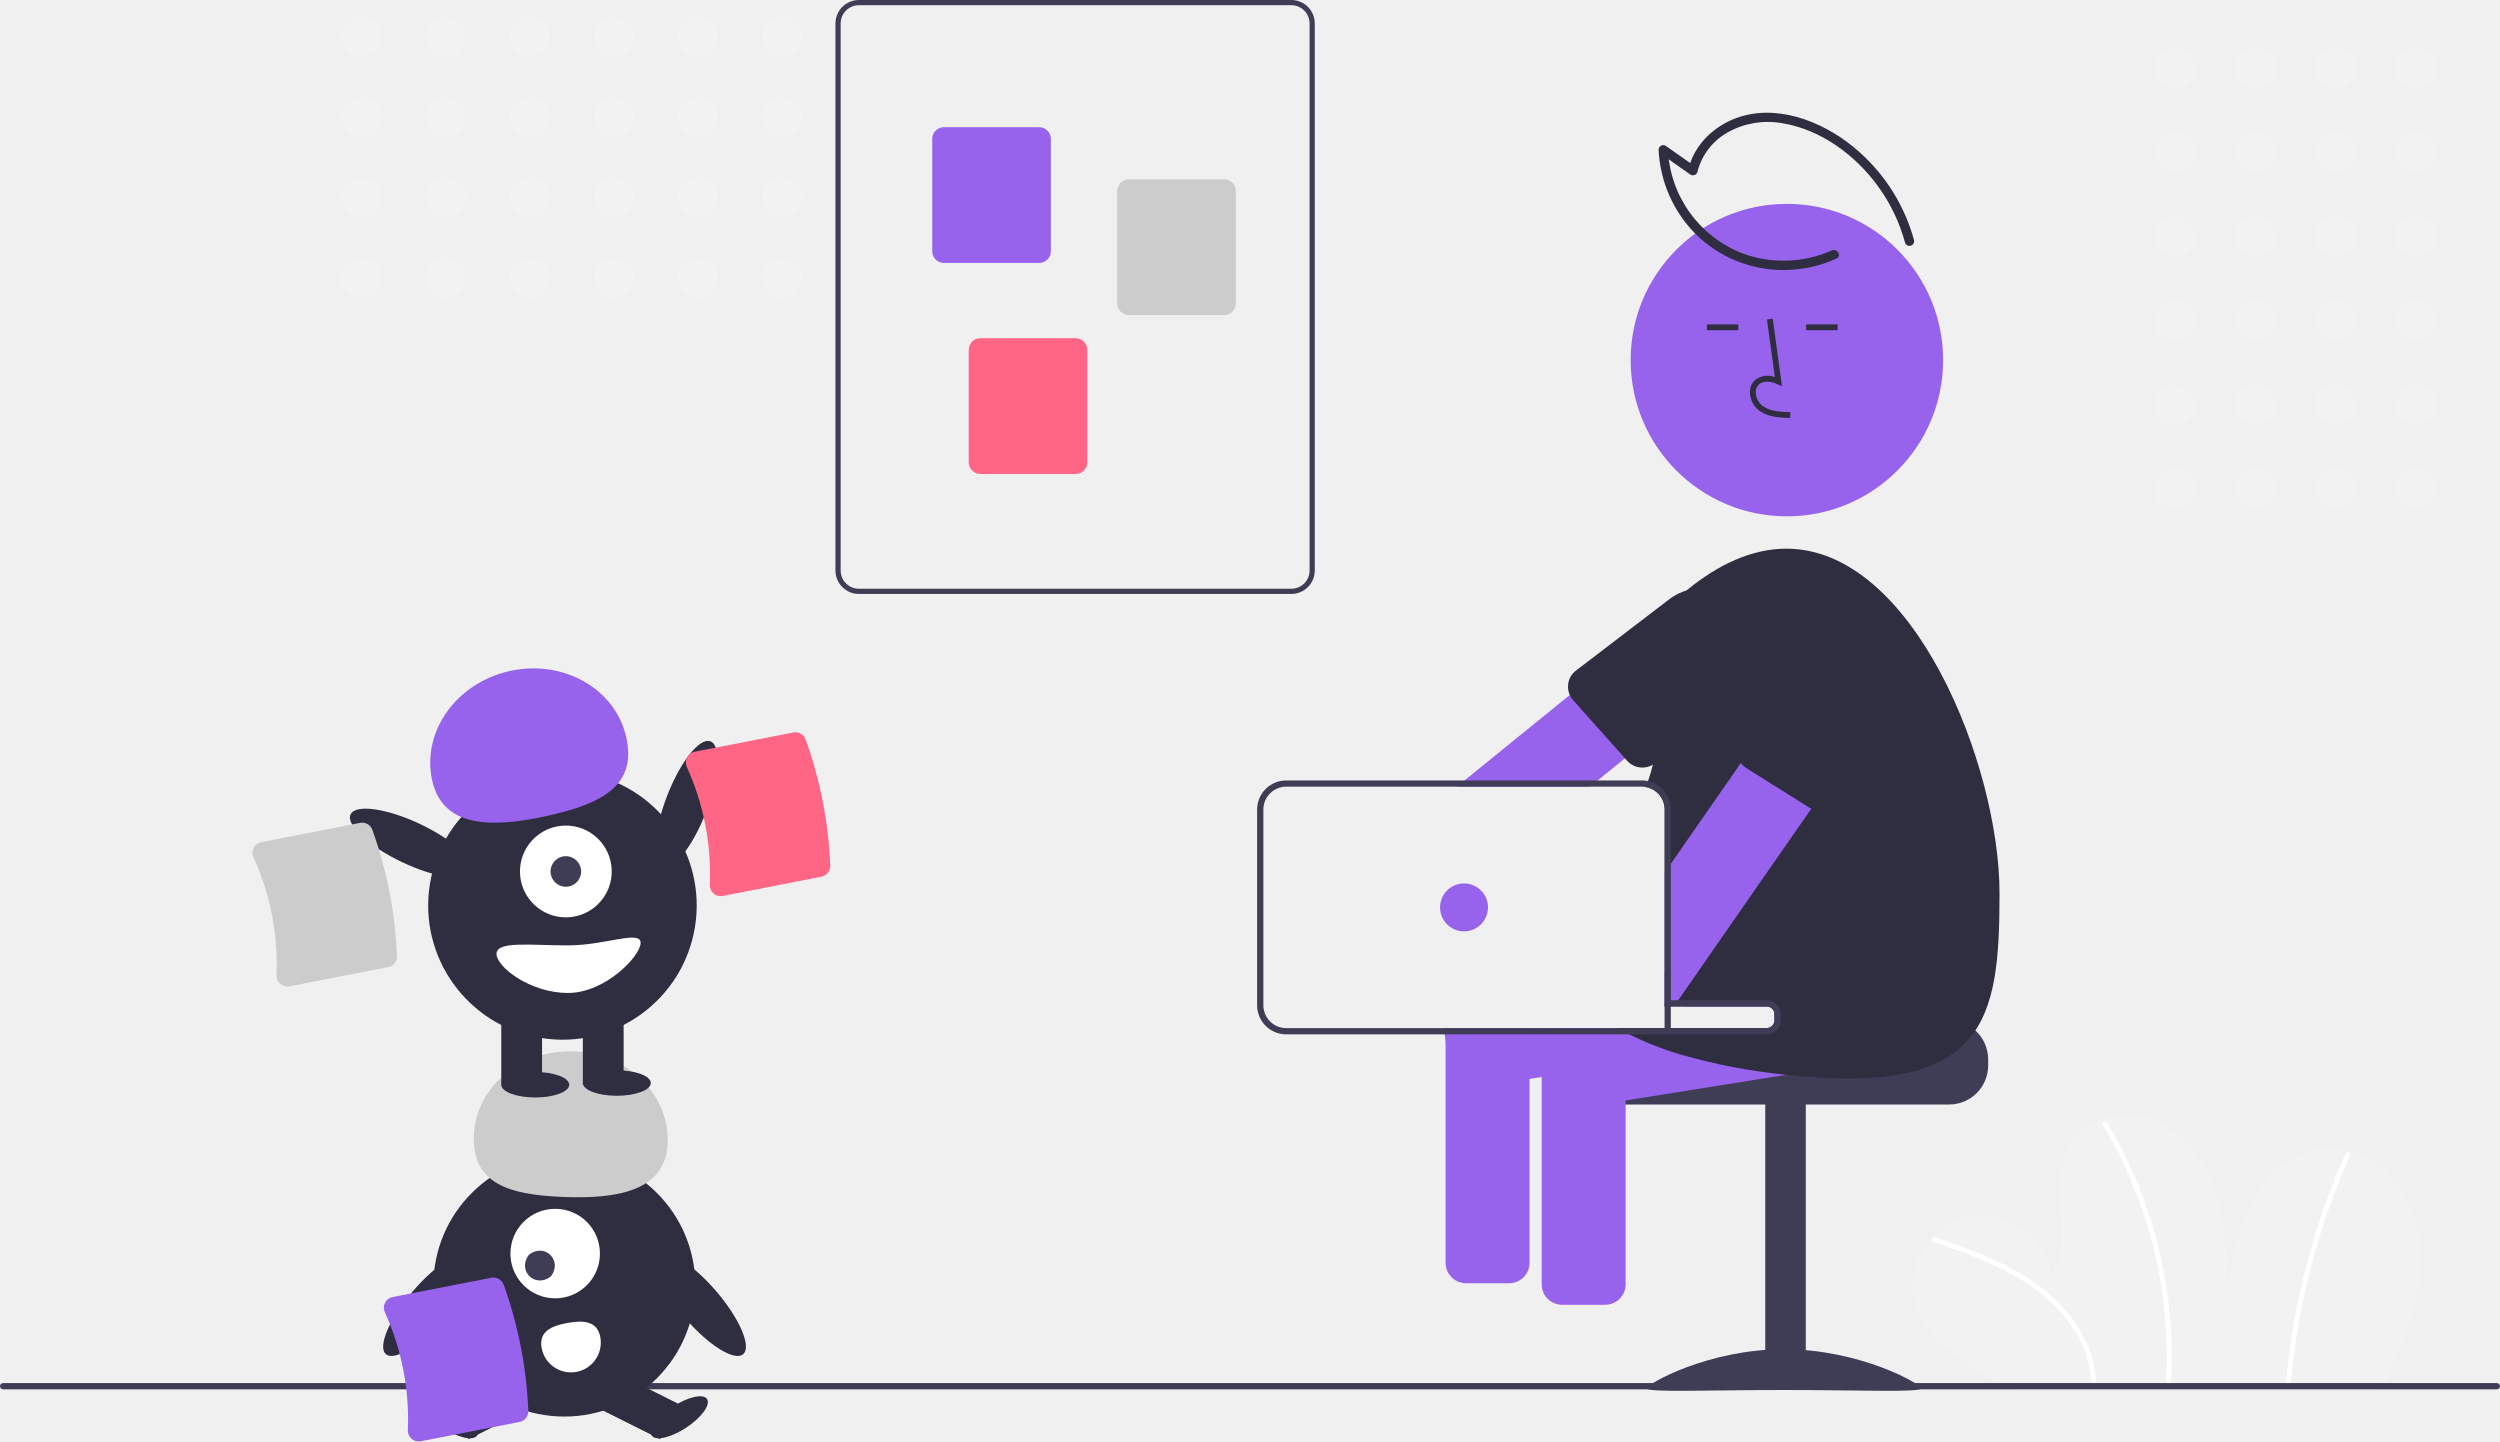
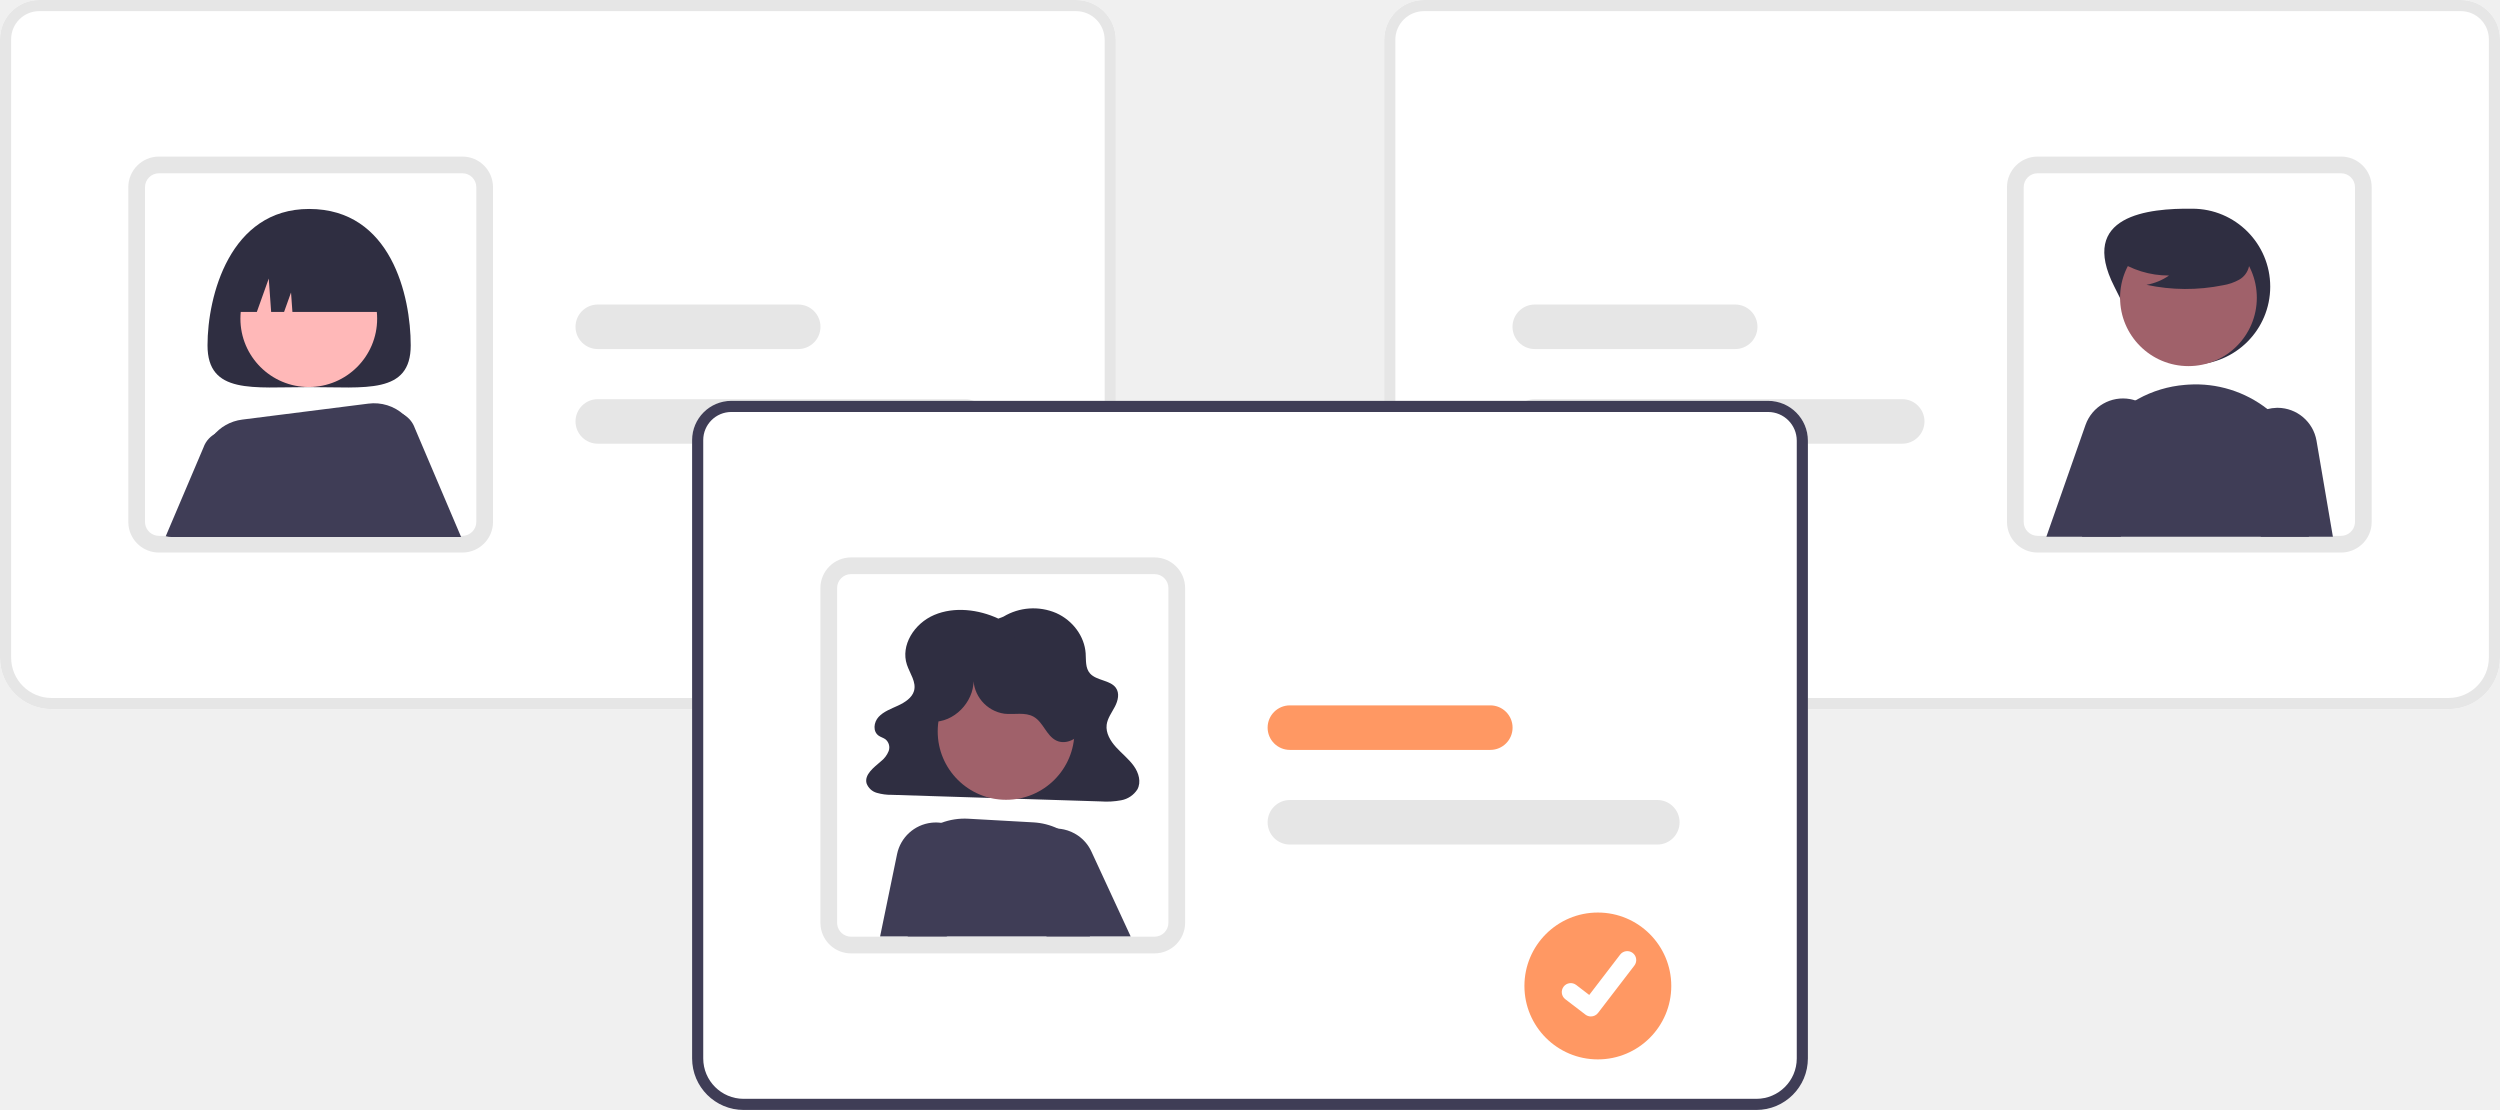
- <svg xmlns="http://www.w3.org/2000/svg" id="a91fd4ba-2994-4174-ad77-9b89e961cfb5" data-name="Layer 1" width="802" height="462.415" viewBox="0 0 802 462.415">
-   <circle cx="775.091" cy="21.98" r="6.467" fill="#f2f2f2" />
-   <circle cx="749.317" cy="21.98" r="6.467" fill="#f2f2f2" />
-   <circle cx="723.544" cy="21.98" r="6.467" fill="#f2f2f2" />
-   <circle cx="697.771" cy="21.98" r="6.467" fill="#f2f2f2" />
-   <circle cx="775.091" cy="48.98" r="6.467" fill="#f2f2f2" />
-   <circle cx="749.317" cy="48.98" r="6.467" fill="#f2f2f2" />
-   <circle cx="723.544" cy="48.98" r="6.467" fill="#f2f2f2" />
-   <circle cx="697.771" cy="48.98" r="6.467" fill="#f2f2f2" />
-   <circle cx="775.091" cy="75.98" r="6.467" fill="#f2f2f2" />
-   <circle cx="749.317" cy="75.98" r="6.467" fill="#f2f2f2" />
-   <circle cx="723.544" cy="75.98" r="6.467" fill="#f2f2f2" />
-   <circle cx="697.771" cy="75.98" r="6.467" fill="#f2f2f2" />
-   <circle cx="775.091" cy="102.98" r="6.467" fill="#f2f2f2" />
-   <circle cx="749.317" cy="102.98" r="6.467" fill="#f2f2f2" />
-   <circle cx="723.544" cy="102.98" r="6.467" fill="#f2f2f2" />
-   <circle cx="697.771" cy="102.98" r="6.467" fill="#f2f2f2" />
-   <circle cx="775.091" cy="129.98" r="6.467" fill="#f2f2f2" />
-   <circle cx="749.317" cy="129.98" r="6.467" fill="#f2f2f2" />
-   <circle cx="723.544" cy="129.98" r="6.467" fill="#f2f2f2" />
-   <circle cx="697.771" cy="129.98" r="6.467" fill="#f2f2f2" />
-   <circle cx="775.091" cy="156.98" r="6.467" fill="#f2f2f2" />
-   <circle cx="749.317" cy="156.98" r="6.467" fill="#f2f2f2" />
-   <circle cx="723.544" cy="156.98" r="6.467" fill="#f2f2f2" />
-   <circle cx="697.771" cy="156.98" r="6.467" fill="#f2f2f2" />
-   <path d="M963.083,664.753c4.668-10.084,9.333-20.317,11.359-31.242s1.176-22.783-4.627-32.259-17.228-15.902-28.132-13.76c-8.955,1.759-16.146,8.813-20.357,16.91s-5.9,17.23-7.537,26.209c-.529-10.2-1.09-20.564-4.478-30.2s-10.06-18.615-19.569-22.343-21.879-.796-26.891,8.103c-7.061,12.538,2.302,30.125-5.817,42.006-1.393-11.917-13.855-21.332-25.699-19.416s-20.701,14.781-18.265,26.529c1.45,6.99,6.219,12.936,11.922,17.232s12.334,9.274,18.895,12.09Z" transform="translate(-199 -218.7925)" fill="#f2f2f2" />
-   <path d="M819.29,617.18c9.408,3.289,18.903,6.614,27.492,11.756,7.698,4.608,14.553,10.812,18.882,18.757A33.356,33.356,0,0,1,869.79,661.551c.063,1.018,1.655,1.025,1.592,0-.557-9.061-4.972-17.353-11.087-23.911-6.704-7.19-15.392-12.1-24.361-15.91-5.318-2.259-10.769-4.179-16.221-6.085-.969-.339-1.385,1.198-.423,1.535Z" transform="translate(-199 -218.7925)" fill="#fff" />
-   <path d="M873.557,579.647a143.382,143.382,0,0,1,13.791,30.616,145.117,145.117,0,0,1,6.361,32.968,143.307,143.307,0,0,1,.152,18.837c-.059,1.023,1.533,1.02,1.592,0a145.195,145.195,0,0,0-2.04-33.82,146.927,146.927,0,0,0-9.769-32.44,143.252,143.252,0,0,0-8.712-16.963.796.796,0,0,0-1.374.803Z" transform="translate(-199 -218.7925)" fill="#fff" />
-   <path d="M951.458,588.789a232.043,232.043,0,0,0-17.116,57.578q-1.342,8.365-2.078,16.812c-.089,1.02,1.503,1.014,1.592,0a231.209,231.209,0,0,1,12.738-58.025q2.834-7.892,6.239-15.562c.412-.928-.959-1.739-1.374-.803Z" transform="translate(-199 -218.7925)" fill="#fff" />
-   <path d="M1000,664.486H200a1,1,0,0,1,0-2h800a1,1,0,0,1,0,2Z" transform="translate(-199 -218.7925)" fill="#3f3d56" />
-   <path d="M613.263,409.335H474.534a7.53,7.53,0,0,1-7.521-7.521v-175.5a7.53,7.53,0,0,1,7.521-7.521H613.263A7.53,7.53,0,0,1,620.784,226.314v175.5A7.53,7.53,0,0,1,613.263,409.335ZM474.534,220.464a5.857,5.857,0,0,0-5.85,5.85v175.5a5.857,5.857,0,0,0,5.85,5.85H613.263a5.857,5.857,0,0,0,5.85-5.85v-175.5a5.857,5.857,0,0,0-5.85-5.85Z" transform="translate(-199 -218.7925)" fill="#3f3d56" />
-   <path d="M532.358,303.151h-30.537a3.765,3.765,0,0,1-3.761-3.761V263.355a3.765,3.765,0,0,1,3.761-3.761h30.537a3.765,3.765,0,0,1,3.761,3.761v36.036A3.765,3.765,0,0,1,532.358,303.151Z" transform="translate(-199 -218.7925)" fill="#9863ec" />
-   <path d="M591.694,319.865h-30.537a3.765,3.765,0,0,1-3.761-3.761V280.069a3.765,3.765,0,0,1,3.761-3.761h30.537a3.765,3.765,0,0,1,3.761,3.761v36.036A3.765,3.765,0,0,1,591.694,319.865Z" transform="translate(-199 -218.7925)" fill="#ccc" />
-   <path d="M544.058,370.844h-30.537a3.765,3.765,0,0,1-3.761-3.761V331.047a3.765,3.765,0,0,1,3.761-3.761h30.537a3.765,3.765,0,0,1,3.761,3.761v36.036A3.765,3.765,0,0,1,544.058,370.844Z" transform="translate(-199 -218.7925)" fill="#ff6584" />
-   <circle cx="115.931" cy="11.82" r="6.467" fill="#f2f2f2" />
-   <circle cx="115.931" cy="37.594" r="6.467" fill="#f2f2f2" />
-   <circle cx="115.931" cy="63.367" r="6.467" fill="#f2f2f2" />
-   <circle cx="115.931" cy="89.14" r="6.467" fill="#f2f2f2" />
-   <circle cx="142.931" cy="11.82" r="6.467" fill="#f2f2f2" />
-   <circle cx="142.931" cy="37.594" r="6.467" fill="#f2f2f2" />
-   <circle cx="142.931" cy="63.367" r="6.467" fill="#f2f2f2" />
-   <circle cx="142.931" cy="89.14" r="6.467" fill="#f2f2f2" />
-   <circle cx="169.931" cy="11.82" r="6.467" fill="#f2f2f2" />
-   <circle cx="169.931" cy="37.594" r="6.467" fill="#f2f2f2" />
-   <circle cx="169.931" cy="63.367" r="6.467" fill="#f2f2f2" />
-   <circle cx="169.931" cy="89.14" r="6.467" fill="#f2f2f2" />
-   <circle cx="196.931" cy="11.82" r="6.467" fill="#f2f2f2" />
-   <circle cx="196.931" cy="37.594" r="6.467" fill="#f2f2f2" />
-   <circle cx="196.931" cy="63.367" r="6.467" fill="#f2f2f2" />
-   <circle cx="196.931" cy="89.14" r="6.467" fill="#f2f2f2" />
-   <circle cx="223.931" cy="11.82" r="6.467" fill="#f2f2f2" />
-   <circle cx="223.931" cy="37.594" r="6.467" fill="#f2f2f2" />
-   <circle cx="223.931" cy="63.367" r="6.467" fill="#f2f2f2" />
-   <circle cx="223.931" cy="89.14" r="6.467" fill="#f2f2f2" />
-   <circle cx="250.931" cy="11.82" r="6.467" fill="#f2f2f2" />
-   <circle cx="250.931" cy="37.594" r="6.467" fill="#f2f2f2" />
-   <circle cx="250.931" cy="63.367" r="6.467" fill="#f2f2f2" />
-   <circle cx="250.931" cy="89.14" r="6.467" fill="#f2f2f2" />
-   <circle cx="181.045" cy="412.421" r="42.012" fill="#2f2e41" />
-   <rect x="345.269" y="663.26" width="22.868" height="12.763" transform="translate(-461.0904 11.81391) rotate(-26.60099)" fill="#2f2e41" />
-   <ellipse cx="343.153" cy="673.455" rx="3.989" ry="10.636" transform="translate(-606.9803 370.4351) rotate(-56.60122)" fill="#2f2e41" />
-   <rect x="397.005" y="658.208" width="12.763" height="22.868" transform="translate(-574.9977 511.6876) rotate(-63.39901)" fill="#2f2e41" />
-   <ellipse cx="416.936" cy="673.455" rx="10.636" ry="3.989" transform="translate(-500.8589 121.9302) rotate(-33.39878)" fill="#2f2e41" />
-   <circle cx="178.104" cy="402.145" r="14.359" fill="#fff" />
-   <path d="M368.696,621.284c5.123-3.902,10.914,1.889,7.012,7.012C370.585,632.199,364.794,626.407,368.696,621.284Z" transform="translate(-199 -218.7925)" fill="#3f3d56" />
-   <path d="M413.187,585.509c.632-15.554-12.773-28.728-29.941-29.425s-31.597,11.346-32.229,26.9,11.302,19.087,28.47,19.785S412.555,601.062,413.187,585.509Z" transform="translate(-199 -218.7925)" fill="#ccc" />
-   <ellipse cx="423.721" cy="637.274" rx="6.594" ry="21.006" transform="translate(-511.8837 210.9448) rotate(-40.64516)" fill="#2f2e41" />
-   <ellipse cx="336.486" cy="637.274" rx="21.006" ry="6.594" transform="translate(-565.2286 258.6905) rotate(-49.35484)" fill="#2f2e41" />
-   <path d="M391.584,647.77a9.572,9.572,0,1,1-18.835,3.429l-.003-.018c-.942-5.202,3.08-7.043,8.283-7.985S390.642,642.568,391.584,647.77Z" transform="translate(-199 -218.7925)" fill="#fff" />
-   <path d="M824.297,546.116H768.287a2.501,2.501,0,0,1-2.5,2.5h-54.98a12.86,12.86,0,0,0-2.11,2,12.41,12.41,0,0,0-2.9,8v2a12.505,12.505,0,0,0,12.5,12.5h106a12.511,12.511,0,0,0,12.5-12.5v-2A12.517,12.517,0,0,0,824.297,546.116Z" transform="translate(-199 -218.7925)" fill="#3f3d56" />
-   <rect x="566.292" y="353.827" width="13" height="92" fill="#3f3d56" />
-   <path d="M815.292,664.163c0,1.405-19.699.543-44,.543s-44,.861-44-.543,19.699-12.543,44-12.543S815.292,662.758,815.292,664.163Z" transform="translate(-199 -218.7925)" fill="#3f3d56" />
-   <path d="M821.847,548.996l-2.18-13.64a6.574,6.574,0,0,0-7.52-5.45l-22.49,3.59-38.52,6.15-12.53,2H765.787a2.501,2.501,0,0,1,2.5,2.5v1.97a2.501,2.501,0,0,1-2.5,2.5H696.617a6.332,6.332,0,0,0-2.43,2,6.487,6.487,0,0,0-1.24,4.96l.62,3.88.75,4.71.81,5.06a6.561,6.561,0,0,0,7.5,5.44l17.87-2.85,51.54-8.23,44.36-7.08A6.587,6.587,0,0,0,821.847,548.996Z" transform="translate(-199 -218.7925)" fill="#9863ec" />
-   <path d="M719.127,550.616a6.356,6.356,0,0,0-2.53-2H697.477a6.321,6.321,0,0,0-2.54,2,6.465,6.465,0,0,0-1.37,3.99v76.21a6.56,6.56,0,0,0,6.55,6.55h13.83a6.56,6.56,0,0,0,6.55-6.55v-76.21A6.484,6.484,0,0,0,719.127,550.616Z" transform="translate(-199 -218.7925)" fill="#9863ec" />
-   <path d="M760.747,420.816l-.13-.17-8.58-10.57a6.315,6.315,0,0,0-1.63-1.43,4.813,4.813,0,0,0-1.06-.54,6.3,6.3,0,0,0-1.71-.42,6.649,6.649,0,0,0-1.18-.02.032.032,0,0,0-.02.01,6.485,6.485,0,0,0-3.62,1.44l-17.61,14.28-22.63,18.36-33.77,27.4-2.46,2h42.73l2.47-2,8.17-6.63.58-.46,39.46-32.01.03-.02a6.457,6.457,0,0,0,1.87-2.45,6.599,6.599,0,0,0,.52-1.97A6.501,6.501,0,0,0,760.747,420.816Z" transform="translate(-199 -218.7925)" fill="#9863ec" />
-   <path d="M760.617,420.646a16.303,16.303,0,0,0-3.56-7.3,16.118,16.118,0,0,0-6.65-4.7c-.4-.15-.79-.29-1.19-.4a17.15,17.15,0,0,0-2.76-.58.032.032,0,0,0-.02.01,16.314,16.314,0,0,0-11.8,3.26l-30.46,23.28a6.462,6.462,0,0,0-2.15,4.57,6.633,6.633,0,0,0,.55,2.97c.1.21.21.42.33.62a5.756,5.756,0,0,0,.84,1.12l4.88,5.48,11.35,12.73.32.36.73.83a6.549,6.549,0,0,0,9.27.41l26.27-28.22a16.213,16.213,0,0,0,3.19-5.03A16.466,16.466,0,0,0,760.617,420.646Z" transform="translate(-199 -218.7925)" fill="#2f2e41" />
-   <circle cx="573.231" cy="115.521" r="50.122" fill="#9863ec" />
-   <path d="M791.027,542.096l-1.37-8.6-.81-5.05a6.563,6.563,0,0,0-7.51-5.44l-36.43,5.81-9.88,1.58-2,.32v10.93H765.787a2.501,2.501,0,0,1,2.5,2.5v1.97a2.501,2.501,0,0,1-2.5,2.5H662.117c0,.02.01.04.01.06l.62,3.88,1.56,9.76a6.561,6.561,0,0,0,7.5,5.44l17.87-2.85,3.89-.62.75-.12,26.18-4.18,17.81-2.85,28.26-4.51.42-.07,18.59-2.96A6.568,6.568,0,0,0,791.027,542.096Z" transform="translate(-199 -218.7925)" fill="#9863ec" />
-   <path d="M840.447,505.316c0,40.86-4.15,65.3-68.15,58.3-.09-.01-.17-.02-.26-.03a190.03,190.03,0,0,1-33.73-6.45,100.174,100.174,0,0,1-16.64-6.52c-1.26-.64-2.47-1.31-3.66-2H765.787a2.501,2.501,0,0,0,2.5-2.5v-1.97a2.501,2.501,0,0,0-2.5-2.5H733.027v-63.16a7.341,7.341,0,0,0-7.33-7.33h1.35c.23-.66.46-1.33.71-2,2.43-6.75,2.191-12.06,5.641-18.67,4.74-9.12,4.77-18.29,11-26,4.64-5.73-9.571-11.98-4.351-16.28,10.03-8.28,20.95-13.4,32.03-13.4C812.937,394.806,840.447,464.456,840.447,505.316Z" transform="translate(-199 -218.7925)" fill="#2f2e41" />
-   <path d="M773.284,352.89l.052-1.873c-3.485-.097-6.557-.316-8.865-2.002a5.758,5.758,0,0,1-2.23-4.241,3.291,3.291,0,0,1,1.08-2.711c1.532-1.294,3.998-.875,5.795-.051l1.55.711-2.972-21.718-1.856.254,2.528,18.474a6.612,6.612,0,0,0-6.254.9,5.124,5.124,0,0,0-1.742,4.207,7.616,7.616,0,0,0,2.997,5.688C766.332,352.695,770.186,352.803,773.284,352.89Z" transform="translate(-199 -218.7925)" fill="#2f2e41" />
-   <rect x="547.573" y="104.059" width="10.088" height="1.873" fill="#2f2e41" />
-   <rect x="579.414" y="104.059" width="10.088" height="1.873" fill="#2f2e41" />
-   <path d="M802.027,435.146l-3.97-2.76-7.39-5.13a6.564,6.564,0,0,0-9.12,1.65l-24.09,34.67-22.43,32.28-2,2.88v42.91h.18a6.531,6.531,0,0,0,4.09-2,5.832,5.832,0,0,0,.63-.77l6.98-10.06,17.25-24.83,17.88-25.72,1.7-2.45,21.92-31.55a5.683,5.683,0,0,0,.33-.52,5.266,5.266,0,0,0,.27-.53A6.55,6.55,0,0,0,802.027,435.146Z" transform="translate(-199 -218.7925)" fill="#9863ec" />
-   <path d="M802.097,421.426a16.089,16.089,0,0,0-2.22-1.22,16.359,16.359,0,0,0-19.98,5.16l-22.76,30.86a6.525,6.525,0,0,0,2.18,9.04l20.72,13,.26.16,1.04.65a6.573,6.573,0,0,0,9.01-2.2l16.07-31.9.27-.53.01-.01.99-1.99A16.363,16.363,0,0,0,802.097,421.426Z" transform="translate(-199 -218.7925)" fill="#2f2e41" />
-   <path d="M662.747,548.616v75.29a6.559,6.559,0,0,0,6.55,6.55h13.83a6.56,6.56,0,0,0,6.55-6.55v-75.29Z" transform="translate(-199 -218.7925)" fill="#9863ec" />
-   <path d="M765.787,539.646H735.027v-61.16a9.34,9.34,0,0,0-9.33-9.33H611.627a9.342,9.342,0,0,0-9.34,9.33v62.8a9.342,9.342,0,0,0,9.34,9.33H765.787c.16,0,.31-.01.46-.02.14-.01.28-.04.42-.06a4.516,4.516,0,0,0,3.62-4.42v-1.97A4.5,4.5,0,0,0,765.787,539.646Zm0,8.97H611.627a7.343,7.343,0,0,1-7.34-7.33v-62.8a7.343,7.343,0,0,1,7.34-7.33H725.697a7.341,7.341,0,0,1,7.33,7.33v63.16H765.787a2.501,2.501,0,0,1,2.5,2.5v1.97A2.501,2.501,0,0,1,765.787,548.616Z" transform="translate(-199 -218.7925)" fill="#3f3d56" />
-   <circle cx="469.658" cy="291.094" r="7.69" fill="#9863ec" />
-   <rect x="533.997" y="321.913" width="2" height="9" fill="#3f3d56" />
-   <ellipse cx="419.239" cy="476.739" rx="21.534" ry="6.76" transform="translate(-374.7604 479.3457) rotate(-69.08217)" fill="#2f2e41" />
-   <circle cx="379.432" cy="509.261" r="43.067" transform="translate(-383.032 583.4267) rotate(-80.78252)" fill="#2f2e41" />
-   <rect x="160.806" y="324.269" width="13.084" height="23.442" fill="#2f2e41" />
-   <rect x="186.974" y="324.269" width="13.084" height="23.442" fill="#2f2e41" />
-   <ellipse cx="171.709" cy="347.983" rx="10.903" ry="4.089" fill="#2f2e41" />
-   <ellipse cx="197.877" cy="347.438" rx="10.903" ry="4.089" fill="#2f2e41" />
-   <circle cx="380.522" cy="498.358" r="14.719" transform="translate(-213.4744 -207.4001) rotate(-1.68323)" fill="#fff" />
-   <circle cx="181.522" cy="279.566" r="4.906" fill="#3f3d56" />
-   <path d="M337.655,469.21c-3.477-15.574,7.639-31.31,24.829-35.149s33.944,5.675,37.422,21.249-7.915,21.318-25.105,25.156S341.133,484.784,337.655,469.21Z" transform="translate(-199 -218.7925)" fill="#9863ec" />
-   <ellipse cx="330.924" cy="489.278" rx="6.76" ry="21.534" transform="translate(-451.963 359.8144) rotate(-64.62574)" fill="#2f2e41" />
-   <path d="M358.277,524.798c0,4.215,10.853,12.539,22.897,12.539s23.335-11.867,23.335-16.082-11.292.818-23.335.818S358.277,520.583,358.277,524.798Z" transform="translate(-199 -218.7925)" fill="#fff" />
-   <path d="M462.543,500.03l-31.701,6.188a3.44,3.44,0,0,1-2.92-.772,3.498,3.498,0,0,1-1.217-2.82,82.894,82.894,0,0,0-7.376-37.786,3.499,3.499,0,0,1,.067-3.071,3.44,3.44,0,0,1,2.415-1.814l31.701-6.188a3.485,3.485,0,0,1,3.928,2.209,135.692,135.692,0,0,1,7.911,40.529A3.485,3.485,0,0,1,462.543,500.03Z" transform="translate(-199 -218.7925)" fill="#ff6584" />
-   <path d="M323.543,529.03l-31.701,6.188a3.44,3.44,0,0,1-2.92-.772,3.498,3.498,0,0,1-1.217-2.82,82.894,82.894,0,0,0-7.376-37.786,3.499,3.499,0,0,1,.067-3.071,3.44,3.44,0,0,1,2.415-1.814l31.701-6.188a3.485,3.485,0,0,1,3.928,2.209,135.692,135.692,0,0,1,7.911,40.529A3.485,3.485,0,0,1,323.543,529.03Z" transform="translate(-199 -218.7925)" fill="#ccc" />
-   <path d="M786.653,299.125a38.017,38.017,0,0,1-28.545.992,37.495,37.495,0,0,1-24.032-33.271l-2.257,1.295,9.516,6.696a1.509,1.509,0,0,0,2.204-.896,20.078,20.078,0,0,1,9.78-12.716,26.201,26.201,0,0,1,17.429-2.899c12.364,2.006,23.495,10.248,30.737,20.243a55.302,55.302,0,0,1,8.642,18.039,1.501,1.501,0,0,0,2.893-.798,58.45,58.45,0,0,0-21.527-31.502c-10.745-7.979-25.788-12.801-38.428-6.36-6.016,3.065-10.911,8.523-12.418,15.196l2.204-.896-9.516-6.696a1.509,1.509,0,0,0-2.257,1.295,41.07,41.07,0,0,0,11.75,26.892,39.926,39.926,0,0,0,27.934,11.685,40.626,40.626,0,0,0,17.407-3.707c1.753-.803.23-3.389-1.514-2.59Z" transform="translate(-199 -218.7925)" fill="#2f2e41" />
-   <path d="M365.674,674.954l-31.701,6.188a3.44,3.44,0,0,1-2.92-.772,3.498,3.498,0,0,1-1.217-2.82,82.894,82.894,0,0,0-7.376-37.786,3.499,3.499,0,0,1,.067-3.071,3.44,3.44,0,0,1,2.415-1.814l31.701-6.188a3.485,3.485,0,0,1,3.928,2.209,135.692,135.692,0,0,1,7.911,40.529A3.485,3.485,0,0,1,365.674,674.954Z" transform="translate(-199 -218.7925)" fill="#9863ec" />
+ <svg xmlns="http://www.w3.org/2000/svg" data-name="Layer 1" width="898.098" height="398.742" viewBox="0 0 898.098 398.742">
+   <path d="M533.289,505.371H169.451a18.521,18.521,0,0,1-18.5-18.5V264.717a14.104,14.104,0,0,1,14.088-14.088H537.492a14.313,14.313,0,0,1,14.297,14.297V486.871A18.521,18.521,0,0,1,533.289,505.371Z" transform="translate(-150.9509 -250.6289)" fill="#fff" />
+   <path d="M533.289,505.371H169.451a18.521,18.521,0,0,1-18.5-18.5V264.717a14.104,14.104,0,0,1,14.088-14.088H537.492a14.313,14.313,0,0,1,14.297,14.297V486.871A18.521,18.521,0,0,1,533.289,505.371ZM165.039,254.629a10.1,10.1,0,0,0-10.088,10.088v222.154a14.517,14.517,0,0,0,14.5,14.5H533.289a14.517,14.517,0,0,0,14.5-14.5V264.926a10.309,10.309,0,0,0-10.297-10.297Z" transform="translate(-150.9509 -250.6289)" fill="#e6e6e6" />
+   <path d="M317.062,449.125h-109.02a11.018,11.018,0,0,1-10.905-9.563,9.975,9.975,0,0,1-.095-1.437v-120.25a11.012,11.012,0,0,1,11-11h109.02a11.012,11.012,0,0,1,11,11v120.25A11.012,11.012,0,0,1,317.062,449.125Zm-109.02-136.25a5.006,5.006,0,0,0-5,5v120.25a4.261,4.261,0,0,0,.038.615,5.015,5.015,0,0,0,4.962,4.385h109.02a5.006,5.006,0,0,0,5-5v-120.25a5.006,5.006,0,0,0-5-5Z" transform="translate(-150.9509 -250.6289)" fill="#e6e6e6" />
+   <path d="M497.698,410.025h-132a8,8,0,1,1,0-16h132a8,8,0,0,1,0,16Z" transform="translate(-150.9509 -250.6289)" fill="#e6e6e6" />
+   <path d="M437.698,376.025h-72a8,8,0,1,1,0-16h72a8,8,0,0,1,0,16Z" transform="translate(-150.9509 -250.6289)" fill="#e6e6e6" />
+   <path d="M298.499,374.695c0,17.673-16.342,15-36.5,15s-36.5,2.673-36.5-15,7.982-49,36.5-49C291.499,325.695,298.499,357.022,298.499,374.695Z" transform="translate(-150.9509 -250.6289)" fill="#2f2e41" />
+   <path d="M299.975,404.439a9.064,9.064,0,0,0-3.96-4.84,7.867,7.867,0,0,0-1.12-.57,9.054,9.054,0,0,0-11.98,11.47l14.54,33.05H316.605Z" transform="translate(-150.9509 -250.6289)" fill="#3f3d56" />
+   <path d="M236.525,406.239a9.055,9.055,0,0,0-12.49,5.17l-13.54,31.85a7.876,7.876,0,0,0,2.13.29h16.99l11.479-26.08A9.037,9.037,0,0,0,236.525,406.239Z" transform="translate(-150.9509 -250.6289)" fill="#3f3d56" />
+   <circle cx="110.926" cy="114.475" r="24.561" fill="#ffb8b8" />
+   <path d="M296.445,399.989c-.14-.13-.28-.27-.43-.39a15.953,15.953,0,0,0-12.75-3.97l-45.26,5.73a16.062,16.062,0,0,0-14.02,17.44c.62,6.98,1.62,15.79,3.22,24.75h71.5l2.63-30.56A16.035,16.035,0,0,0,296.445,399.989Z" transform="translate(-150.9509 -250.6289)" fill="#3f3d56" />
+   <path d="M233.499,362.695v0h9.714l4.286-12,.857,12h4.643l2.5-7,.5,7h34.5v0a26,26,0,0,0-26-26h-5A26,26,0,0,0,233.499,362.695Z" transform="translate(-150.9509 -250.6289)" fill="#2f2e41" />
+   <path d="M648.211,486.871V264.926a14.313,14.313,0,0,1,14.297-14.297h372.453a14.104,14.104,0,0,1,14.088,14.088v222.154a18.521,18.521,0,0,1-18.5,18.5H666.711A18.521,18.521,0,0,1,648.211,486.871Z" transform="translate(-150.9509 -250.6289)" fill="#fff" />
+   <path d="M648.211,486.871V264.926a14.313,14.313,0,0,1,14.297-14.297h372.453a14.104,14.104,0,0,1,14.088,14.088v222.154a18.521,18.521,0,0,1-18.5,18.5H666.711A18.521,18.521,0,0,1,648.211,486.871Zm14.297-232.242a10.309,10.309,0,0,0-10.297,10.297V486.871a14.517,14.517,0,0,0,14.5,14.5h363.838a14.517,14.517,0,0,0,14.5-14.5V264.717a10.1,10.1,0,0,0-10.088-10.088Z" transform="translate(-150.9509 -250.6289)" fill="#e6e6e6" />
+   <path d="M871.938,438.125v-120.25a11.012,11.012,0,0,1,11-11h109.02a11.012,11.012,0,0,1,11,11v120.25a9.975,9.975,0,0,1-.095,1.437,11.018,11.018,0,0,1-10.905,9.563h-109.02A11.012,11.012,0,0,1,871.938,438.125Zm11-125.25a5.006,5.006,0,0,0-5,5v120.25a5.006,5.006,0,0,0,5,5h109.02a5.015,5.015,0,0,0,4.962-4.385,4.261,4.261,0,0,0,.038-.615v-120.25a5.006,5.006,0,0,0-5-5Z" transform="translate(-150.9509 -250.6289)" fill="#e6e6e6" />
+   <path d="M694.302,402.025a8.009,8.009,0,0,1,8-8h132a8,8,0,1,1,0,16h-132A8.009,8.009,0,0,1,694.302,402.025Z" transform="translate(-150.9509 -250.6289)" fill="#e6e6e6" />
+   <path d="M694.302,368.025a8.009,8.009,0,0,1,8-8h72a8,8,0,1,1,0,16h-72A8.009,8.009,0,0,1,694.302,368.025Z" transform="translate(-150.9509 -250.6289)" fill="#e6e6e6" />
+   <path d="M910.505,353.605c7.011,13.784,12.536,28,28,28a28,28,0,0,0,0-56C922.79,325.408,897.457,327.949,910.505,353.605Z" transform="translate(-150.9509 -250.6289)" fill="#2f2e41" />
+   <circle cx="786.177" cy="106.96" r="24.561" fill="#a0616a" />
+   <path d="M970.66,402.359a42.79,42.79,0,0,0-5.15-4.76,41.725,41.725,0,0,0-28.39-8.8q-.615.03-1.23.09a41.825,41.825,0,0,0-30.16,16.64,42.346,42.346,0,0,0-7.52,34.15c.27,1.25.51,2.51.74,3.77h81.42l.94-6.3A42.094,42.094,0,0,0,970.66,402.359Z" transform="translate(-150.9509 -250.6289)" fill="#3f3d56" />
+   <path d="M983.13,408.929a14.254,14.254,0,0,0-13.93-11.8c-.13,0-.27.01-.4.01a14.347,14.347,0,0,0-3.29.46,14.2,14.2,0,0,0-10.06,17.43l7.69,28.42H989.02Z" transform="translate(-150.9509 -250.6289)" fill="#3f3d56" />
+   <path d="M926.18,401.479a14.175,14.175,0,0,0-4.09-4.88,13.769,13.769,0,0,0-4.02-2.1,13.358,13.358,0,0,0-1.81-.48,14.272,14.272,0,0,0-16.1,9.24l-14.08,40.19H912.8l13.63-29.56A14.091,14.091,0,0,0,926.18,401.479Z" transform="translate(-150.9509 -250.6289)" fill="#3f3d56" />
+   <path d="M911.064,343.708a33.405,33.405,0,0,0,19.091,5.9,20.471,20.471,0,0,1-8.114,3.338,67.359,67.359,0,0,0,27.514.155,17.807,17.807,0,0,0,5.76-1.978,7.289,7.289,0,0,0,3.555-4.755c.604-3.449-2.083-6.582-4.876-8.693A35.967,35.967,0,0,0,923.77,331.635c-3.376.873-6.759,2.347-8.951,5.059s-2.843,6.891-.753,9.684Z" transform="translate(-150.9509 -250.6289)" fill="#2f2e41" />
+   <path d="M781.919,649.371H418.081a18.521,18.521,0,0,1-18.5-18.5V408.717a14.104,14.104,0,0,1,14.088-14.088H786.122a14.313,14.313,0,0,1,14.297,14.297V630.871A18.521,18.521,0,0,1,781.919,649.371Z" transform="translate(-150.9509 -250.6289)" fill="#fff" />
+   <path d="M781.919,649.371H418.081a18.521,18.521,0,0,1-18.5-18.5V408.717a14.104,14.104,0,0,1,14.088-14.088H786.122a14.313,14.313,0,0,1,14.297,14.297V630.871A18.521,18.521,0,0,1,781.919,649.371ZM413.669,398.629a10.1,10.1,0,0,0-10.088,10.088v222.154a14.517,14.517,0,0,0,14.5,14.5H781.919a14.517,14.517,0,0,0,14.5-14.5V408.926a10.309,10.309,0,0,0-10.297-10.297Z" transform="translate(-150.9509 -250.6289)" fill="#3f3d56" />
+   <path d="M565.692,593.125h-109.02a11.018,11.018,0,0,1-10.905-9.563,9.976,9.976,0,0,1-.095-1.437v-120.25a11.012,11.012,0,0,1,11-11h109.02a11.012,11.012,0,0,1,11,11v120.25A11.012,11.012,0,0,1,565.692,593.125Zm-109.02-136.25a5.006,5.006,0,0,0-5,5v120.25a4.262,4.262,0,0,0,.038.615,5.015,5.015,0,0,0,4.962,4.385h109.02a5.006,5.006,0,0,0,5-5v-120.25a5.006,5.006,0,0,0-5-5Z" transform="translate(-150.9509 -250.6289)" fill="#e6e6e6" />
+   <path d="M509.599,472.859c-7.097-3.302-15.81-4.384-23.032-1.316s-12.145,10.932-9.809,17.891c1.059,3.155,3.47,6.258,2.531,9.445-.723,2.453-3.245,4.072-5.723,5.224s-5.187,2.12-6.978,4.062-2.165,5.285.073,6.791c.737.496,1.659.732,2.374,1.254a3.772,3.772,0,0,1,1.164,4.222,8.893,8.893,0,0,1-2.851,3.751c-2.541,2.191-5.898,4.698-5.109,7.809a5.478,5.478,0,0,0,3.697,3.458,18.367,18.367,0,0,0,5.427.716l74.966,2.362a28.423,28.423,0,0,0,7.402-.413,8.762,8.762,0,0,0,5.813-3.905c1.436-2.657.493-5.931-1.28-8.412s-4.282-4.439-6.355-6.717-3.769-5.123-3.404-8.067c.293-2.357,1.847-4.395,2.963-6.537s1.764-4.818.319-6.789c-2.037-2.777-6.927-2.526-9.243-5.113-1.748-1.953-1.41-4.763-1.584-7.281-.418-6.057-4.611-11.776-10.58-14.433a20.831,20.831,0,0,0-18.953,1.291Z" transform="translate(-150.9509 -250.6289)" fill="#2f2e41" />
+   <circle cx="361.422" cy="262.756" r="24.561" fill="#a0616a" />
+   <path d="M544.619,569.665a23.788,23.788,0,0,0-12.68-20.9c-.31-.17-.63-.32-.95-.47a23.619,23.619,0,0,0-8.81-2.24l-23.38-1.31a23.6,23.6,0,0,0-9.7,1.49,22.661,22.661,0,0,0-2.21.96,23.54,23.54,0,0,0-6.12,4.35,23.806,23.806,0,0,0-7.06,17.94l.42,9.91,2.94,7.63h65.37a17.96,17.96,0,0,0,2.1-3.18A15.919,15.919,0,0,0,544.619,569.665Z" transform="translate(-150.9509 -250.6289)" fill="#3f3d56" />
+   <path d="M543.019,556.525a14.143,14.143,0,0,0-4.84-5.74,14.451,14.451,0,0,0-5.01-2.18,14.665,14.665,0,0,0-2.18-.31,14.087,14.087,0,0,0-4.3.37,14.274,14.274,0,0,0-9.19,20.49l8.99,17.02.45.85H557.13Z" transform="translate(-150.9509 -250.6289)" fill="#3f3d56" />
+   <path d="M493.609,547.655a14.341,14.341,0,0,0-4.51-1.42,13.898,13.898,0,0,0-3.53-.05,14.257,14.257,0,0,0-12.36,11.29l-6.09,29.55h23.82l4.45-1.82,5.54-21.26A14.32,14.32,0,0,0,493.609,547.655Z" transform="translate(-150.9509 -250.6289)" fill="#3f3d56" />
+   <path d="M487.246,509.893c7.756-.623,14.196-8.371,13.39-16.111A13.009,13.009,0,0,0,511.777,507.028c3.558.392,7.458-.684,10.555,1.11,3.43,1.988,4.528,6.816,8.101,8.533,3.453,1.659,7.838-.604,9.543-4.033s1.287-7.55.157-11.21a31.652,31.652,0,0,0-52.69-12.975c-3.261,3.28-5.851,7.461-6.271,12.068s1.717,9.605,5.854,11.675Z" transform="translate(-150.9509 -250.6289)" fill="#2f2e41" />
+   <path d="M746.328,554.025h-132a8,8,0,1,1,0-16h132a8,8,0,0,1,0,16Z" transform="translate(-150.9509 -250.6289)" fill="#e6e6e6" />
+   <path d="M686.328,520.025h-72a8,8,0,1,1,0-16h72a8,8,0,0,1,0,16Z" transform="translate(-150.9509 -250.6289)" fill="#ff9863" />
+   <path d="M724.961,578.449a26.378,26.378,0,0,0-0,52.756h0a26.378,26.378,0,0,0,0-52.756Z" transform="translate(-150.9509 -250.6289)" fill="#ff9863" />
+   <path id="f276b720-7c73-4755-84a7-b208d54eb1fc-197" data-name="Path 395" d="M722.458,615.782a3.201,3.201,0,0,1-1.926-.64l-.034-.026-7.254-5.549a3.224,3.224,0,0,1,3.923-5.117l4.699,3.603,11.103-14.485a3.222,3.222,0,0,1,4.518-.597l.001.001-.069.096.071-.096a3.226,3.226,0,0,1,.596,4.519l-13.059,17.03a3.224,3.224,0,0,1-2.564,1.257Z" transform="translate(-150.9509 -250.6289)" fill="#fff" />
</svg>
